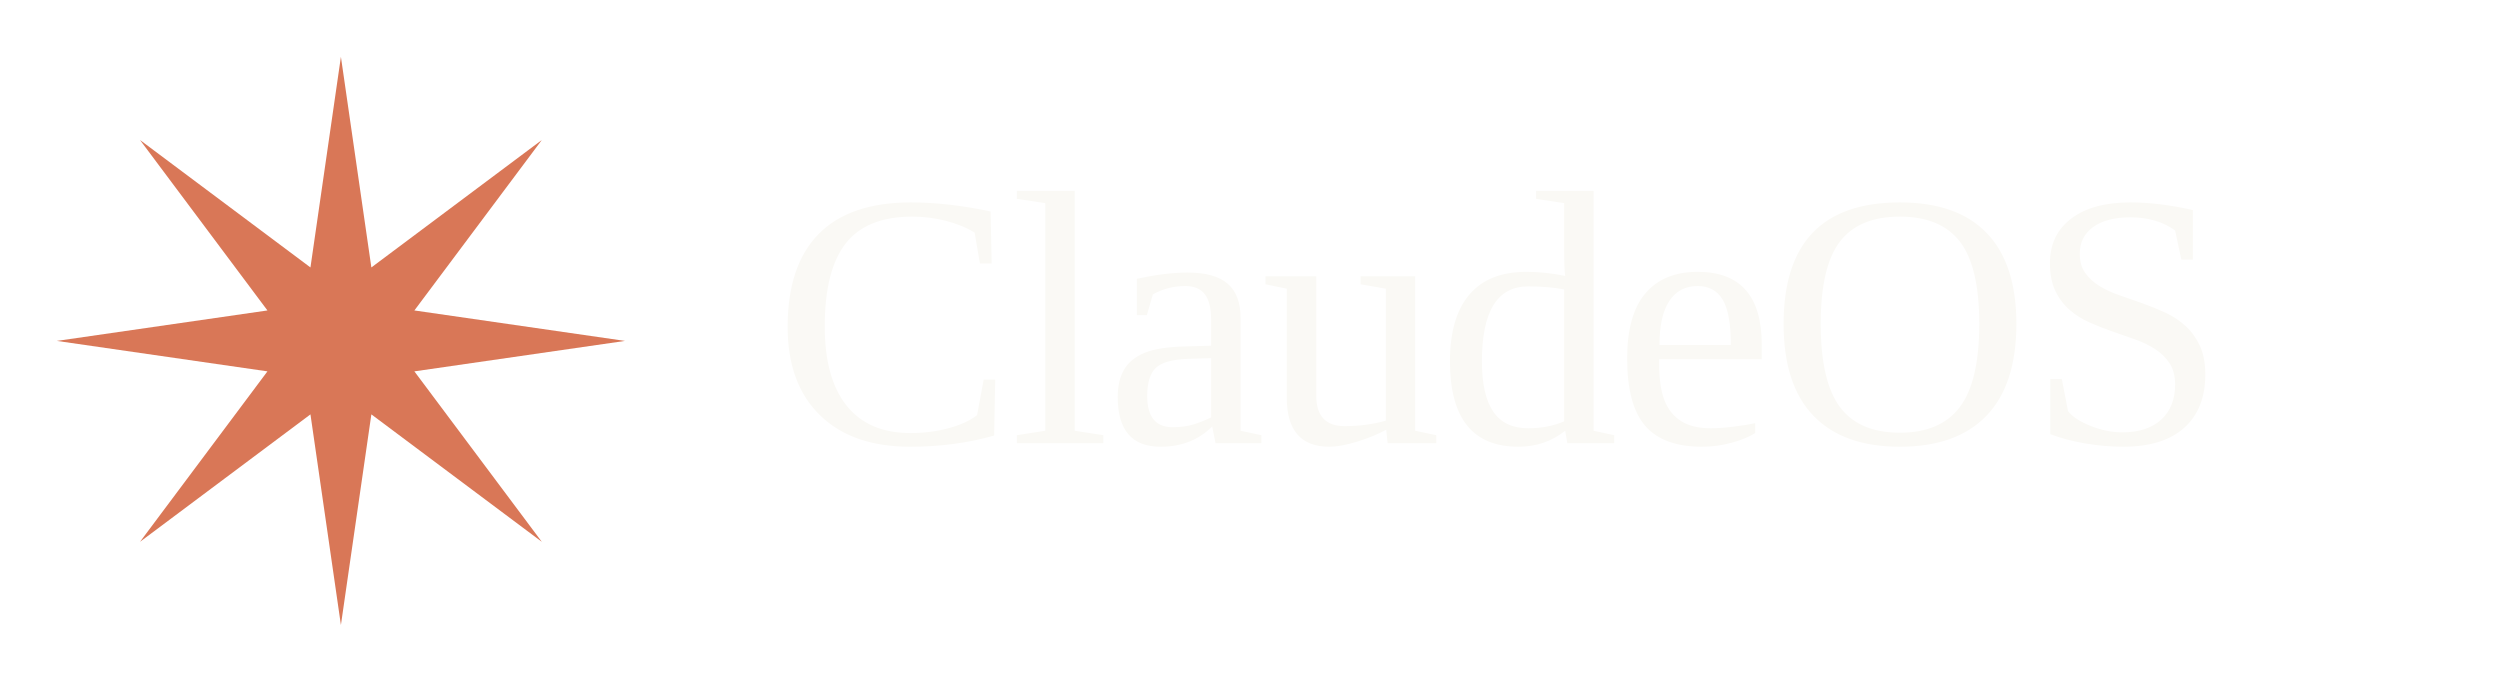
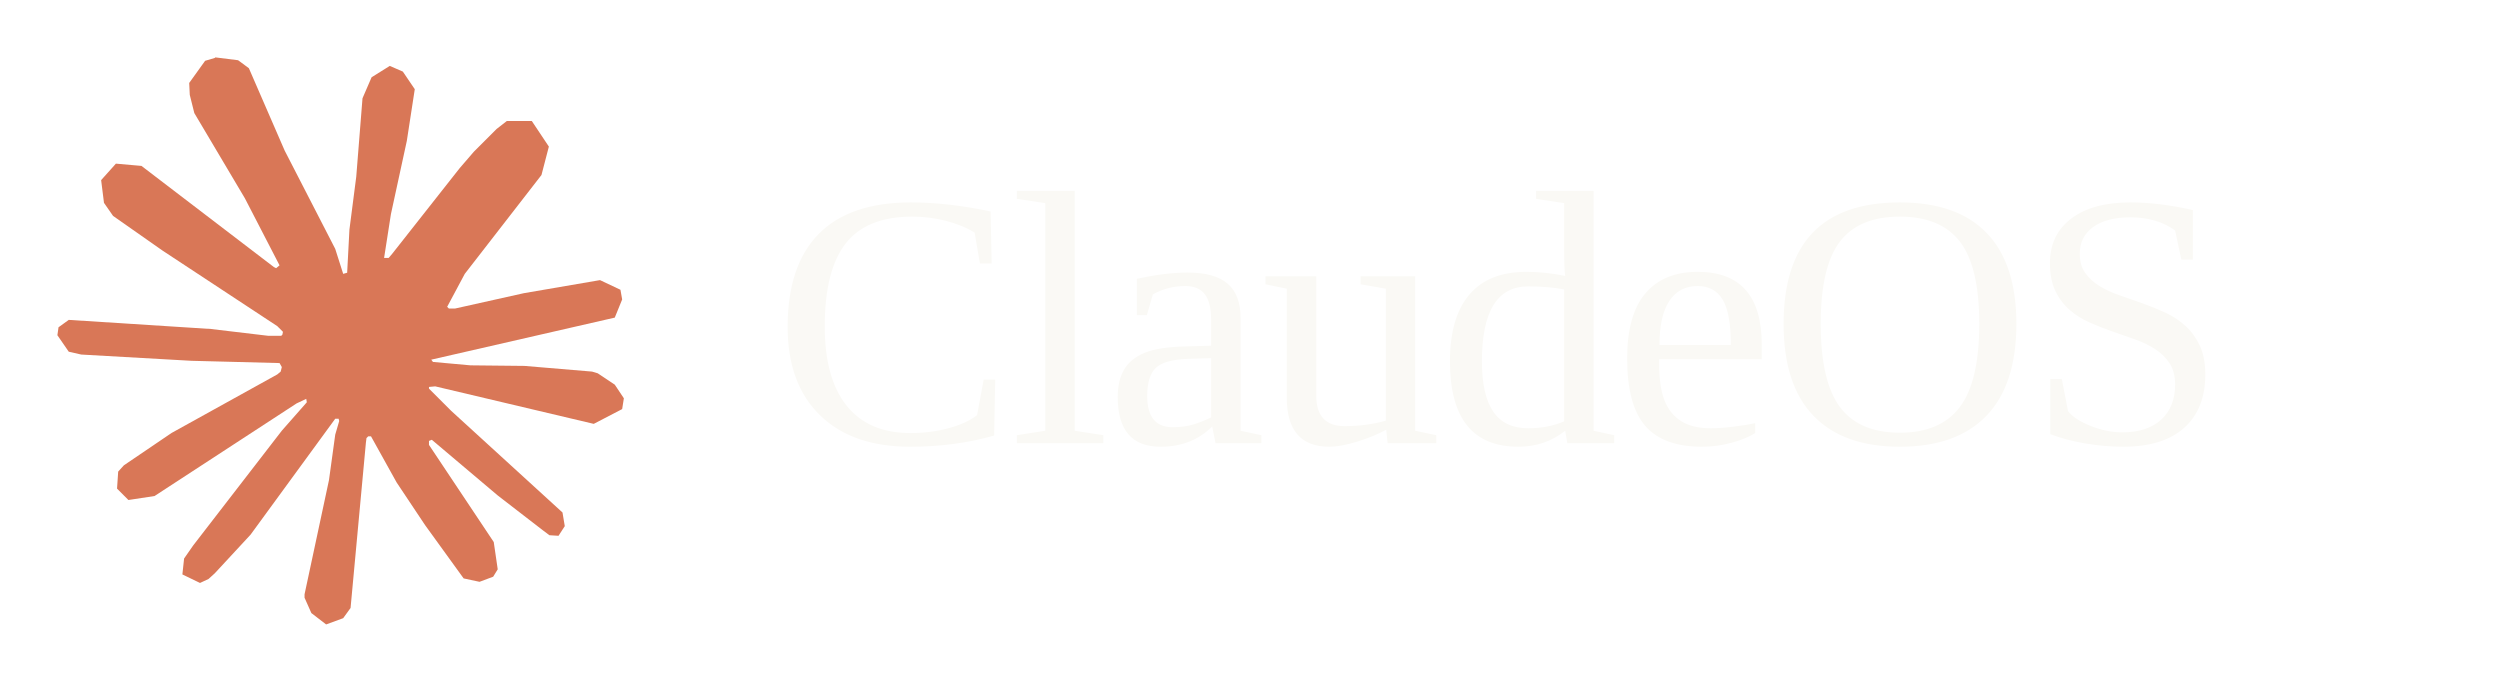
<svg xmlns="http://www.w3.org/2000/svg" viewBox="0 0 440 120" role="img" aria-label="ClaudeOS">
-   <path fill="#D97757" d="M110 60 L72.93 65.36 L95.36 95.36 L65.36 72.93 L60 110 L54.64 72.93 L24.64 95.36 L47.07 65.36 L10 60 L47.07 54.64 L24.64 24.64 L54.64 47.07 L60 10 L65.36 47.07 L95.36 24.64 L72.93 54.64 Z" />
+   <g transform="translate(60 60)">
+     <path fill="#D97757" d="M-22.1 -49.9L-18.1 -49.4L-16.2 -48L-9.9 -33.5L-1 -16.2L0.4 -11.8L1.1 -12L1.5 -19.6L2.7 -28.9L3.8 -42.7L5.4 -46.4L8.6 -48.4L10.9 -47.4L13 -44.3L11.6 -35.2L8.8 -22.3L7.6 -14.6L8.4 -14.6L9 -15.3L20.9 -30.4L23.4 -33.3L27.4 -37.3L29.2 -38.7L33.6 -38.7L36.6 -34.2L35.3 -29.2L21.8 -11.8L18.7 -6L19 -5.7L20.1 -5.7L32.2 -8.4L45.6 -10.7L49.2 -9L49.5 -7.3L48.2 -4.1L15.9 3.3L16.2 3.7L22.8 4.3L32.3 4.4L44.2 5.4L45.2 5.7L48.2 7.7L49.8 10.1L49.5 12L44.5 14.6L16.6 8L15.5 8.1L15.5 8.4L19.4 12.3L39 30.2L39.4 32.6L38.3 34.3L36.7 34.2L35.5 33.3L27.6 27.2L16 17.4L15.5 17.6L15.5 18.3L26.9 35.4L27.6 40.2L26.8 41.5L24.4 42.4L21.6 41.8L14.8 32.4L9.8 24.9L5.3 16.8L4.8 16.8L4.5 17.1L4.4 17.9L1.7 47L0.4 48.8L-2.6 49.9L-5.2 47.9L-6.4 45.2L-6.4 44.6L-2.1 24.5L-1 16.5L-0.3 14.1L-0.4 13.7L-1 13.7L-15.9 34.1L-22.2 40.9L-23.3 41.9L-24.8 42.6L-27.9 41.1L-27.6 38.3L-26 36L-10.4 15.8L-6 10.8L-6.1 10.2L-7.8 11L-32.8 27.3L-37.4 28L-39.4 26L-39.2 23L-38.2 21.9L-29.8 16.2L-11.2 5.9L-10.6 5.4L-10.4 4.6L-10.8 3.9L-26.3 3.5L-45.7 2.4L-47.9 1.9L-49.9 -1L-49.7 -2.4L-47.9 -3.7L-22.9 -2.1L-12.8 -0.9L-10.5 -0.9L-10.3 -1.1L-10.2 -1.6L-11.2 -2.6L-31.4 -15.9L-40.1 -22L-41.7 -24.3L-42.2 -28.3L-39.6 -31.2L-35.1 -30.8L-11.8 -13L-11.4 -12.8L-10.8 -13.3L-16.9 -25.1L-25.8 -40.1L-26.6 -43.3L-26.7 -45.4L-23.9 -49.3L-22.2 -49.8Z" />
+   </g>
  <text x="136" y="78" font-family="Georgia, 'Times New Roman', serif" font-size="64" letter-spacing="-1" fill="#FAF9F5">ClaudeOS</text>
</svg>
